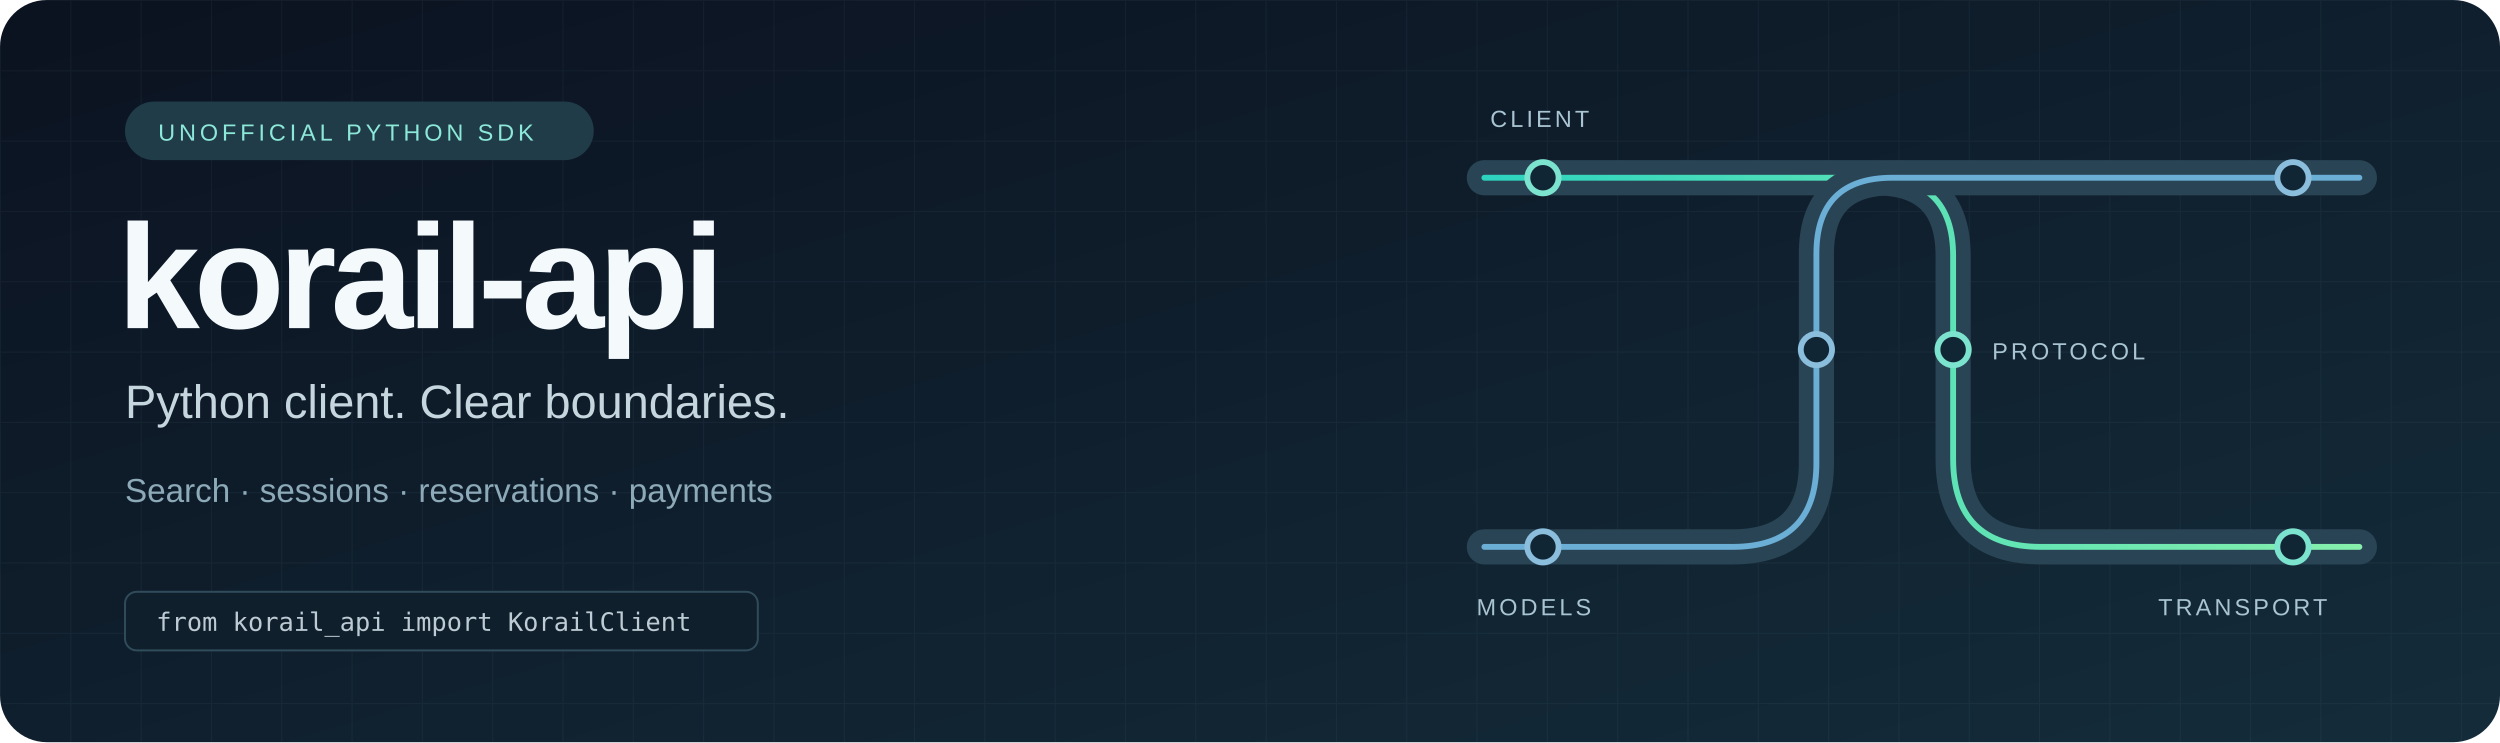
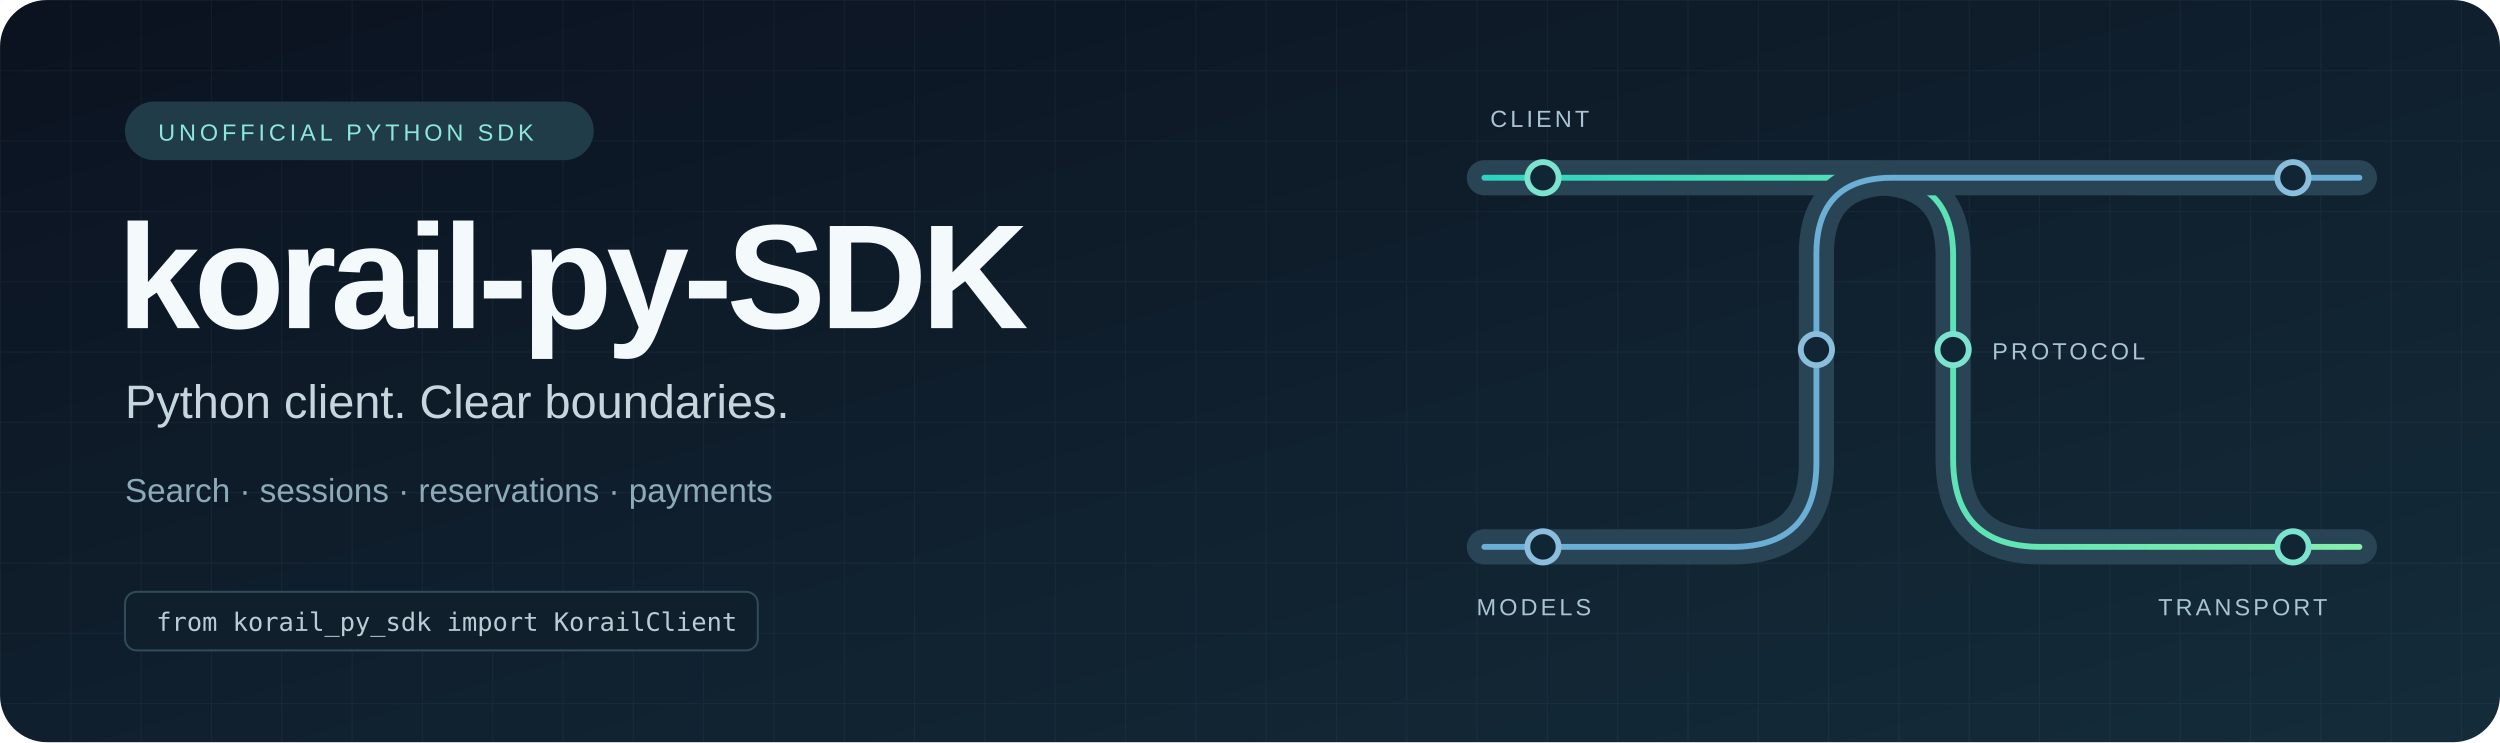
<svg xmlns="http://www.w3.org/2000/svg" width="1280" height="380" viewBox="0 0 1280 380" role="img" aria-labelledby="title desc">
  <defs>
    <linearGradient id="bg" x2="1" y2="1">
      <stop stop-color="#0b1220" />
      <stop offset="1" stop-color="#142c3a" />
    </linearGradient>
    <linearGradient id="rail">
      <stop stop-color="#2dd4bf" />
      <stop offset="1" stop-color="#86efac" />
    </linearGradient>
    <pattern id="grid" width="36" height="36" patternUnits="userSpaceOnUse">
      <path d="M36 0H0V36" fill="none" stroke="#9bb9cc" stroke-opacity=".055" />
    </pattern>
  </defs>
  <rect width="1280" height="380" rx="24" fill="url(#bg)" />
  <rect width="1280" height="380" rx="24" fill="url(#grid)" />
  <g font-family="Arial, Helvetica, sans-serif">
    <rect x="64" y="52" width="240" height="30" rx="15" fill="#203c48" />
    <text x="81" y="72" fill="#8ce8d8" font-size="12" letter-spacing="2">UNOFFICIAL PYTHON SDK</text>
-     <text x="60" y="168" fill="#f4f9fc" font-size="76" font-weight="700" letter-spacing="-3">korail-api</text>
+     <text x="60" y="168" fill="#f4f9fc" font-size="76" font-weight="700" letter-spacing="-3">korail-py-SDK</text>
    <text x="64" y="214" fill="#c6d6df" font-size="24">Python client. Clear boundaries.</text>
    <text x="64" y="257" fill="#8daab9" font-size="17">Search · sessions · reservations · payments</text>
    <rect x="64" y="303" width="324" height="30" rx="6" fill="#101f2c" stroke="#304c5b" />
-     <text x="80" y="323" fill="#bdcbd4" font-family="monospace" font-size="13">from korail_api import KorailClient</text>
+     <text x="80" y="323" fill="#bdcbd4" font-family="monospace" font-size="13">from korail_py_sdk import KorailClient</text>
    <path d="M760 91H960Q1000 91 1000 131V235Q1000 280 1045 280H1208" fill="none" stroke="#294455" stroke-width="18" stroke-linecap="round" />
    <path d="M760 91H960Q1000 91 1000 131V235Q1000 280 1045 280H1208" fill="none" stroke="url(#rail)" stroke-width="3" stroke-linecap="round" />
    <path d="M760 280H887Q930 280 930 237V130Q930 91 969 91H1208" fill="none" stroke="#294455" stroke-width="18" stroke-linecap="round" />
    <path d="M760 280H887Q930 280 930 237V130Q930 91 969 91H1208" fill="none" stroke="#6baed6" stroke-width="3" stroke-linecap="round" />
    <g fill="#112635" stroke="#7ce3cf" stroke-width="3">
      <circle cx="790" cy="91" r="8" />
      <circle cx="1000" cy="179" r="8" />
      <circle cx="1174" cy="280" r="8" />
    </g>
    <g fill="#112635" stroke="#8bbddc" stroke-width="3">
      <circle cx="790" cy="280" r="8" />
      <circle cx="930" cy="179" r="8" />
      <circle cx="1174" cy="91" r="8" />
    </g>
    <g fill="#a9c4d2" font-size="12" letter-spacing="1.6">
      <text x="763" y="65">CLIENT</text>
      <text x="1020" y="184">PROTOCOL</text>
      <text x="1105" y="315">TRANSPORT</text>
      <text x="756" y="315">MODELS</text>
    </g>
  </g>
</svg>
